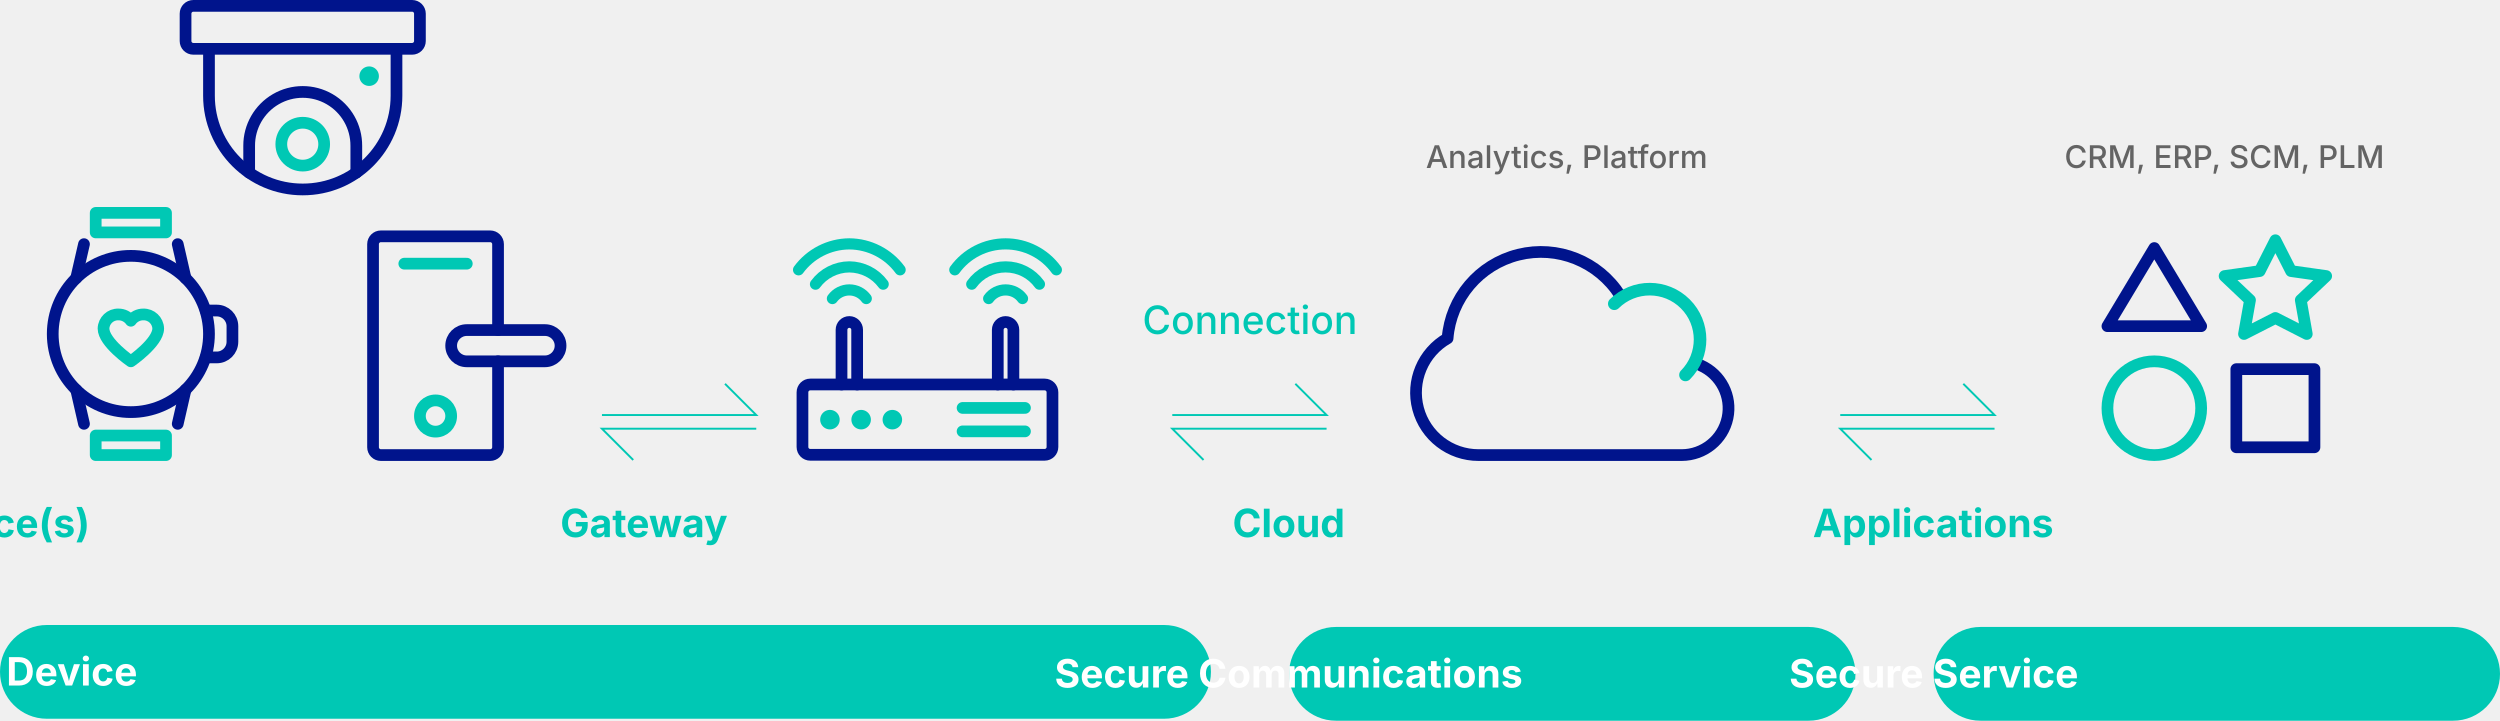
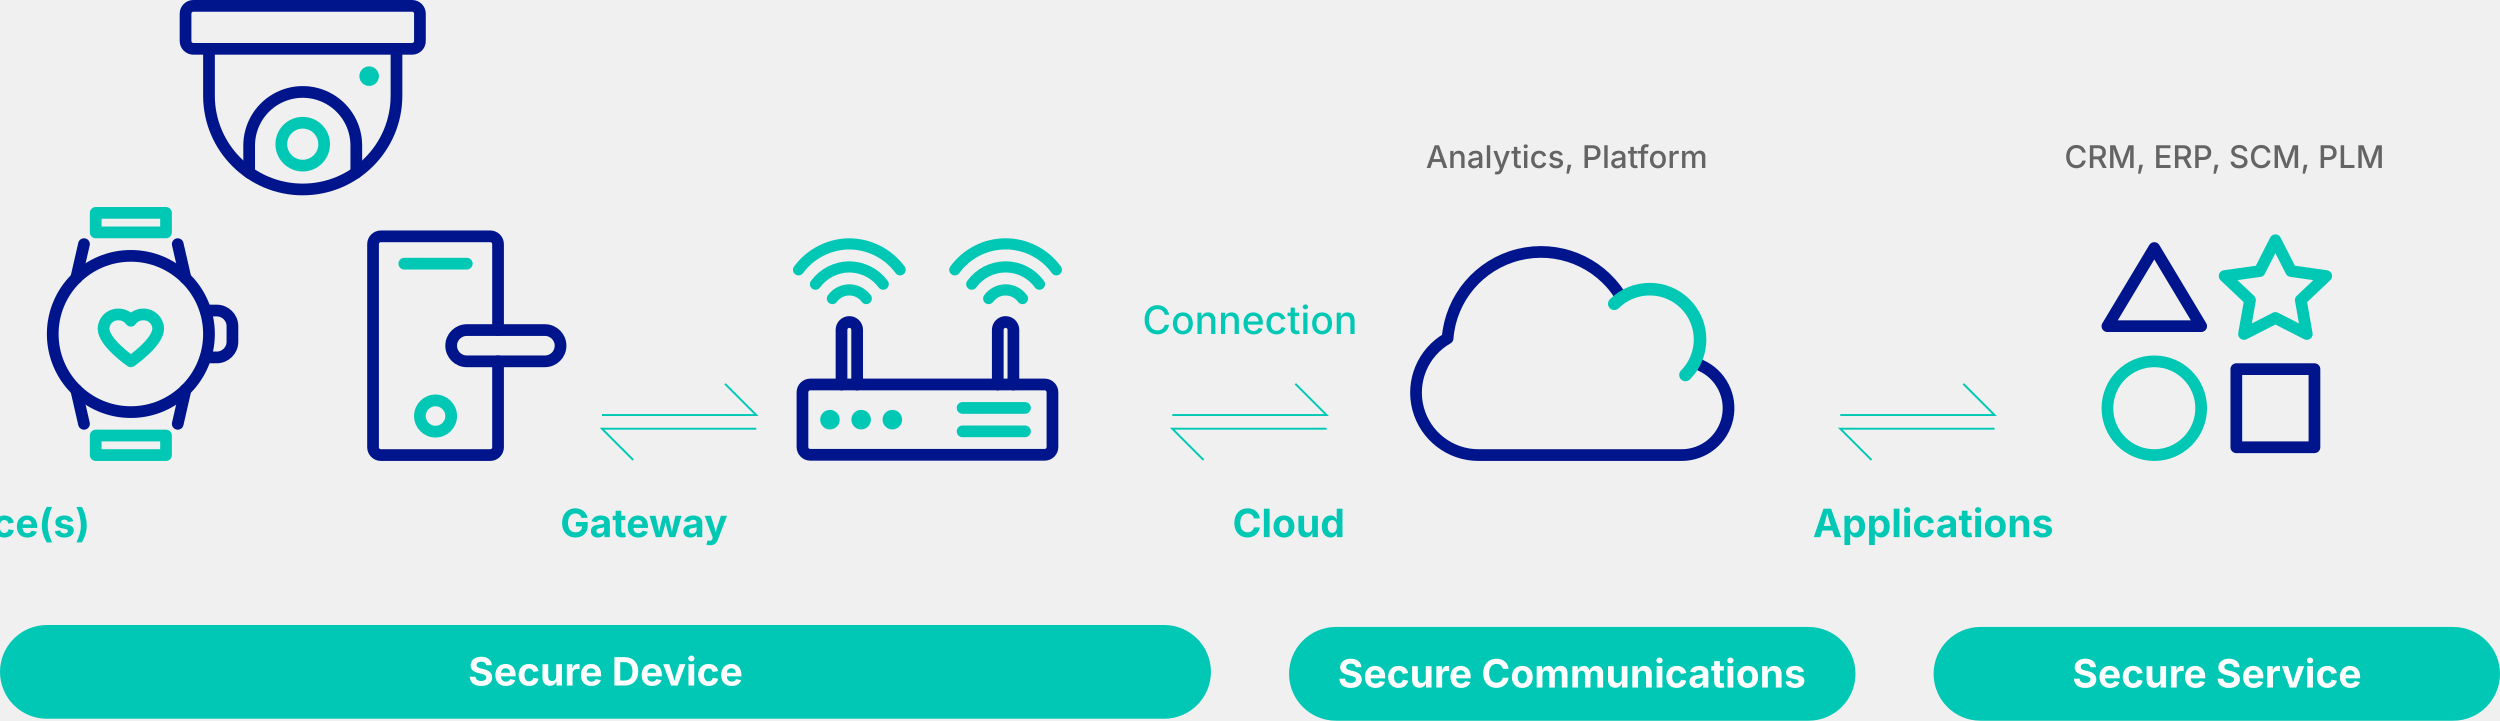
<svg xmlns="http://www.w3.org/2000/svg" width="1280" height="369" viewBox="0 0 1280 369">
-   <defs>
-     <clipPath id="smuz1uiroa">
-       <path data-name="사각형 3344" style="fill:none" d="M0 0h98v130H0z" />
-     </clipPath>
-     <clipPath id="ozph9jz36b">
-       <path data-name="사각형 3347" style="fill:none" d="M0 0h102v118H0z" />
-     </clipPath>
-     <clipPath id="i9nqwzxzuc">
-       <path data-name="사각형 3349" style="fill:none" d="M0 0h126v100H0z" />
-     </clipPath>
-     <clipPath id="l0bc20jh6d">
-       <path data-name="사각형 3351" style="fill:none" d="M0 0h137.72v113.86H0z" />
-     </clipPath>
-     <clipPath id="ixs9wdg5se">
-       <path data-name="사각형 3352" style="fill:none" d="M0 0h166v110H0z" />
-     </clipPath>
-     <clipPath id="zvnuufad8f">
-       <path data-name="사각형 3354" style="fill:none" d="M0 0h118v116H0z" />
-     </clipPath>
-     <clipPath id="s13hkospgg">
-       <path data-name="사각형 3355" style="fill:none" d="M0 0h81.414v39.707H0z" />
-     </clipPath>
-   </defs>
-   <g data-name="그룹 7836" transform="translate(-320 -5937)">
+   <g data-name="그룹 7867" transform="translate(-320 -5937)">
    <rect data-name="사각형 3294" width="620" height="48" rx="24" transform="translate(320 6257)" style="fill:#00c8b4" />
    <rect data-name="사각형 3295" width="290" height="48" rx="24" transform="translate(980 6258)" style="fill:#00c8b4" />
    <rect data-name="사각형 3296" width="290" height="48" rx="24" transform="translate(1310 6258)" style="fill:#00c8b4" />
-     <text data-name="Secure Device" transform="translate(320 6269)" font-family="Inter" style="font-weight:700;font-size:20px;fill:#fff">
-       <tspan x="-70.27" y="19">Secure Device</tspan>
+     <text data-name="Secure Device" transform="translate(630 6288)" style="font-family:Inter-Bold,Inter;font-weight:700;font-size:20px;fill:#fff">
+       <tspan x="-70.27" y="0">Secure Device</tspan>
    </text>
-     <text data-name="Secure Communications" transform="translate(980 6270)" style="font-family:Inter;font-weight:700;font-size:20px;fill:#fff">
-       <tspan x="-120.05" y="19">Secure Communications</tspan>
+     <text data-name="Secure Communications" transform="translate(1125 6289)" style="font-family:Inter-Bold,Inter;font-weight:700;font-size:20px;fill:#fff">
+       <tspan x="-120.05" y="0">Secure Communications</tspan>
    </text>
-     <text data-name="Secure Service" transform="translate(1310 6270)" style="font-family:Inter;font-weight:700;font-size:20px;fill:#fff">
-       <tspan x="-73.956" y="19" xml:space="preserve">Secure Service         </tspan>
+     <text data-name="Secure Service" transform="translate(1455 6289)" style="font-family:Inter-Bold,Inter;font-weight:700;font-size:20px;fill:#fff">
+       <tspan x="-73.956" y="0">Secure Service</tspan>
    </text>
-     <g data-name="그룹 7782">
-       <text data-name="Device(s)" transform="translate(320 6193)" style="font-family:Inter;font-weight:700;font-size:20px;fill:#00c8b4">
-         <tspan x="-47.326" y="19">Device(s)</tspan>
-       </text>
-       <text transform="translate(650 6193)" style="font-family:Inter;font-weight:700;font-size:20px;fill:#00c8b4">
-         <tspan x="-43.136" y="19">Gateway</tspan>
-       </text>
-       <text transform="translate(960 6108)" style="font-family:Inter;font-weight:500;font-size:20px;fill:#00c8b4">
-         <tspan x="-55.078" y="0">Connection</tspan>
-       </text>
-       <text transform="translate(980 6193)" style="font-family:Inter;font-weight:700;font-size:20px;fill:#00c8b4">
-         <tspan x="-28.949" y="19">Cloud</tspan>
-       </text>
-       <text data-name="Analytics, Platform" transform="translate(1122 6023)" style="fill:#646464;font-size:16px;font-family:Inter;font-weight:500">
-         <tspan x="-71.952" y="0">Analytics, Platform</tspan>
-       </text>
-       <text data-name="CRM, ERP, SCM, PLM" transform="translate(1458 6023)" font-family="Inter" style="fill:#646464;font-size:16px;font-weight:500">
-         <tspan x="-81.014" y="0">CRM, ERP, SCM, PLM</tspan>
-       </text>
-       <text transform="translate(1310 6193)" style="font-family:Inter;font-weight:700;font-size:20px;fill:#00c8b4">
-         <tspan x="-61.822" y="19">Applications</tspan>
-       </text>
-       <g data-name="그룹 7743">
-         <g data-name="그룹 7731">
-           <g data-name="그룹 7730" style="clip-path:url(#smuz1uiroa)" transform="translate(344 6043)">
-             <path data-name="패스 15837" d="M81.33 53H87a8.024 8.024 0 0 1 8 8v8a8.024 8.024 0 0 1-8 8h-5.67" style="stroke-width:6px;stroke-linecap:round;stroke-linejoin:round;stroke:#00148c;fill:none" />
-             <path data-name="패스 15838" d="M49.364 55A7.755 7.755 0 0 0 43 58.223 7.753 7.753 0 0 0 36.637 55 7.428 7.428 0 0 0 29 62.2C29 69.376 43 79 43 79s14-9.624 14-16.8a7.428 7.428 0 0 0-7.636-7.2z" style="stroke:#00c8b4;stroke-width:6px;stroke-linecap:round;stroke-linejoin:round;fill:none" />
-             <circle data-name="타원 122" cx="40" cy="40" r="40" transform="translate(3 25)" style="stroke-width:6px;stroke-linecap:round;stroke-linejoin:round;stroke:#00148c;fill:none" />
-             <path data-name="선 4823" transform="translate(15 19)" style="stroke-width:6px;stroke-linecap:round;stroke-linejoin:round;stroke:#00148c;fill:none" d="M4 0 0 17.438" />
-             <path data-name="선 4824" transform="translate(67 19)" style="stroke-width:6px;stroke-linecap:round;stroke-linejoin:round;stroke:#00148c;fill:none" d="M4 17.438 0 0" />
-             <path data-name="선 4825" transform="translate(67 93.562)" style="stroke-width:6px;stroke-linecap:round;stroke-linejoin:round;stroke:#00148c;fill:none" d="M0 17.438 4 0" />
-             <path data-name="선 4826" transform="translate(15 93.562)" style="stroke-width:6px;stroke-linecap:round;stroke-linejoin:round;stroke:#00148c;fill:none" d="m0 0 4 17.438" />
-             <path data-name="사각형 3342" transform="translate(25 117)" style="stroke:#00c8b4;stroke-width:6px;stroke-linecap:round;stroke-linejoin:round;fill:none" d="M0 0h36v10H0z" />
-             <path data-name="사각형 3343" transform="translate(25 3)" style="stroke:#00c8b4;stroke-width:6px;stroke-linecap:round;stroke-linejoin:round;fill:none" d="M0 0h36v10H0z" />
-           </g>
-         </g>
-         <g data-name="그룹 7736">
-           <path data-name="선 4827" transform="translate(527 6072)" style="stroke:#00c8b4;stroke-width:6px;stroke-linecap:round;stroke-linejoin:round;fill:none" d="M0 0h32" />
-           <g data-name="그룹 7735">
-             <g data-name="그룹 7734" style="clip-path:url(#ozph9jz36b)" transform="translate(508 6055)">
-               <path data-name="패스 15842" d="M67 67v44a4.012 4.012 0 0 1-4 4H7a4.012 4.012 0 0 1-4-4V7a4.012 4.012 0 0 1 4-4h56a4.012 4.012 0 0 1 4 4v44" style="stroke-width:6px;stroke-linecap:round;stroke-linejoin:round;stroke:#00148c;fill:none" />
-               <path data-name="패스 15843" d="M91 67H51a8 8 0 0 1 0-16h40a8 8 0 0 1 0 16z" style="stroke-width:6px;stroke-linecap:round;stroke-linejoin:round;stroke:#00148c;fill:none" />
-               <circle data-name="타원 125" cx="8" cy="8" r="8" transform="translate(27 87)" style="stroke:#00c8b4;stroke-width:6px;stroke-linecap:round;stroke-linejoin:round;fill:none" />
-             </g>
-           </g>
-         </g>
-         <g data-name="그룹 7739">
-           <path data-name="선 4828" transform="translate(509 5976)" style="stroke-width:9.993px;stroke:#00c8b4;stroke-linecap:round;stroke-linejoin:round;fill:none" d="M0 0h0" />
-           <g data-name="그룹 7738">
-             <g data-name="그룹 7737" style="clip-path:url(#i9nqwzxzuc)" transform="translate(412 5937)">
-               <path data-name="패스 15844" d="M15 25v24a48 48 0 0 0 96 0V25" style="stroke-width:6px;stroke-linecap:round;stroke-linejoin:round;stroke:#00148c;fill:none" />
-               <rect data-name="사각형 3348" width="120" height="22" rx="4" transform="translate(3 3)" style="stroke-width:6px;stroke-linecap:round;stroke-linejoin:round;stroke:#00148c;fill:none" />
-               <path data-name="패스 15845" d="M35.571 88.382V74.668a27.429 27.429 0 1 1 54.857 0v13.714" style="stroke-width:6px;stroke-linecap:round;stroke-linejoin:round;stroke:#00148c;fill:none" />
-               <path data-name="패스 15846" d="M73.971 73.82A10.972 10.972 0 1 1 63 62.849 10.971 10.971 0 0 1 73.971 73.82z" style="stroke:#00c8b4;stroke-width:6px;stroke-linecap:round;stroke-linejoin:round;fill:none" />
-             </g>
-           </g>
-         </g>
-       </g>
-       <g data-name="그룹 7742">
-         <path data-name="선 4829" transform="translate(812.837 6145.86)" style="stroke-width:5.996px;stroke:#00c8b4;stroke-linecap:round;stroke-linejoin:round;fill:none" d="M0 0h31.954" />
-         <g data-name="그룹 7741">
-           <g data-name="그룹 7740" style="clip-path:url(#l0bc20jh6d)" transform="translate(726 6059)">
-             <path data-name="패스 15847" d="M20.194 30.86a10.7 10.7 0 0 1 17.333 0" style="stroke-width:5.72px;stroke:#00c8b4;stroke-linecap:round;stroke-linejoin:round;fill:none" />
-             <path data-name="패스 15848" d="M11.527 23.5a21.707 21.707 0 0 1 17.333-8.854A21.71 21.71 0 0 1 46.194 23.5" style="stroke-width:5.72px;stroke:#00c8b4;stroke-linecap:round;stroke-linejoin:round;fill:none" />
-             <path data-name="패스 15849" d="M2.86 16.143a32.564 32.564 0 0 1 26-13.283 32.564 32.564 0 0 1 26 13.283" style="stroke-width:5.72px;stroke:#00c8b4;stroke-linecap:round;stroke-linejoin:round;fill:none" />
-             <path data-name="패스 15850" d="M100.193 30.86a10.7 10.7 0 0 1 17.333 0" style="stroke-width:5.72px;stroke:#00c8b4;stroke-linecap:round;stroke-linejoin:round;fill:none" />
-             <path data-name="패스 15851" d="M91.527 23.5a21.393 21.393 0 0 1 34.667 0" style="stroke-width:5.72px;stroke:#00c8b4;stroke-linecap:round;stroke-linejoin:round;fill:none" />
-             <path data-name="패스 15852" d="M82.86 16.143a32.088 32.088 0 0 1 52 0" style="stroke-width:5.72px;stroke:#00c8b4;stroke-linecap:round;stroke-linejoin:round;fill:none" />
-             <rect data-name="사각형 3350" width="128" height="36" rx="4" transform="translate(4.86 74.86)" style="stroke-width:6px;stroke-linecap:round;stroke-linejoin:round;stroke:#00148c;fill:none" />
-             <path data-name="선 4830" transform="translate(18.927 92.86)" style="stroke-width:9.993px;stroke:#00c8b4;stroke-linecap:round;stroke-linejoin:round;fill:none" d="M0 0h0" />
-             <path data-name="선 4831" transform="translate(34.904 92.86)" style="stroke-width:9.993px;stroke:#00c8b4;stroke-linecap:round;stroke-linejoin:round;fill:none" d="M0 0h0" />
-             <path data-name="선 4832" transform="translate(50.88 92.86)" style="stroke-width:9.993px;stroke:#00c8b4;stroke-linecap:round;stroke-linejoin:round;fill:none" d="M0 0h0" />
-             <path data-name="선 4833" transform="translate(86.837 98.86)" style="stroke-width:5.996px;stroke:#00c8b4;stroke-linecap:round;stroke-linejoin:round;fill:none" d="M0 0h31.954" />
-             <path data-name="패스 15853" d="M24.86 74.86v-28a4 4 0 0 1 8 0v28" style="stroke-width:6px;stroke-linecap:round;stroke-linejoin:round;stroke:#00148c;fill:none" />
-             <path data-name="패스 15854" d="M104.86 74.86v-28a4 4 0 0 1 8 0v28" style="stroke-width:6px;stroke-linecap:round;stroke-linejoin:round;stroke:#00148c;fill:none" />
-           </g>
-         </g>
-       </g>
-       <g data-name="그룹 7745">
-         <g data-name="그룹 7744" style="clip-path:url(#ixs9wdg5se)" transform="translate(1042 6063)">
-           <path data-name="패스 15855" d="M107.5 25.239a47.987 47.987 0 0 0-88.338 21.978A31.985 31.985 0 0 0 35 107h104a24 24 0 0 0 9.749-45.937" style="stroke-width:6px;stroke-linecap:round;stroke-linejoin:round;stroke:#00148c;fill:none" />
-           <path data-name="패스 15856" d="M104.515 29.52a25.775 25.775 0 0 1 36.451 36.451" style="stroke-width:6.444px;stroke:#00c8b4;stroke-linecap:round;stroke-linejoin:round;fill:none" />
-         </g>
-       </g>
-       <g data-name="그룹 7747">
-         <g data-name="그룹 7746" style="clip-path:url(#zvnuufad8f)" transform="translate(1396 6057)">
-           <circle data-name="타원 126" cx="24" cy="24" r="24" transform="translate(3 65)" style="stroke:#00c8b4;stroke-width:6px;stroke-linecap:round;stroke-linejoin:round;fill:none" />
-           <path data-name="사각형 3353" transform="translate(69 69)" style="stroke-width:6px;stroke-linecap:round;stroke-linejoin:round;stroke:#00148c;fill:none" d="M0 0h40v40H0z" />
-           <path data-name="패스 15857" d="M27 7 3 47h48z" style="stroke-width:6px;stroke-linecap:round;stroke-linejoin:round;stroke:#00148c;fill:none" />
-           <path data-name="패스 15858" d="M89 42.8 72.931 51 76 33.634l-13-12.3L80.966 18.8 89 3l8.034 15.8L115 21.335l-13 12.3L105.069 51z" style="stroke:#00c8b4;stroke-width:6px;stroke-linecap:round;stroke-linejoin:round;fill:none" />
-         </g>
-       </g>
-       <g data-name="그룹 7749">
-         <g data-name="그룹 7748" style="clip-path:url(#s13hkospgg)" transform="translate(627 6133.153)">
-           <path data-name="패스 15859" d="M1.207 16.354h79l-16-16" style="stroke-miterlimit:10;stroke:#00c8b4;fill:none" />
-           <path data-name="패스 15860" d="M80.207 23.354h-79l16 16" style="stroke-miterlimit:10;stroke:#00c8b4;fill:none" />
-         </g>
-       </g>
-       <g data-name="그룹 7750">
-         <g data-name="그룹 7748" style="clip-path:url(#s13hkospgg)" transform="translate(919 6133.153)">
-           <path data-name="패스 15859" d="M1.207 16.354h79l-16-16" style="stroke-miterlimit:10;stroke:#00c8b4;fill:none" />
-           <path data-name="패스 15860" d="M80.207 23.354h-79l16 16" style="stroke-miterlimit:10;stroke:#00c8b4;fill:none" />
-         </g>
-       </g>
-       <g data-name="그룹 7751">
-         <g data-name="그룹 7748" style="clip-path:url(#s13hkospgg)" transform="translate(1261 6133.153)">
-           <path data-name="패스 15859" d="M1.207 16.354h79l-16-16" style="stroke-miterlimit:10;stroke:#00c8b4;fill:none" />
-           <path data-name="패스 15860" d="M80.207 23.354h-79l16 16" style="stroke-miterlimit:10;stroke:#00c8b4;fill:none" />
-         </g>
-       </g>
-     </g>
+     <text data-name="Device(s)" transform="translate(320 6193)" style="font-family:Inter-Bold,Inter;font-weight:700;font-size:20px;fill:#00c8b4">
+       <tspan x="-47.326" y="19">Device(s)</tspan>
+     </text>
+     <text transform="translate(650 6193)" style="font-family:Inter-Bold,Inter;font-weight:700;font-size:20px;fill:#00c8b4">
+       <tspan x="-43.136" y="19">Gateway</tspan>
+     </text>
+     <text transform="translate(960 6108)" style="font-family:Inter-Medium,Inter;font-weight:500;font-size:20px;fill:#00c8b4">
+       <tspan x="-55.078" y="0">Connection</tspan>
+     </text>
+     <text transform="translate(980 6193)" style="font-family:Inter-Bold,Inter;font-weight:700;font-size:20px;fill:#00c8b4">
+       <tspan x="-28.949" y="19">Cloud</tspan>
+     </text>
+     <text data-name="Analytics, Platform" transform="translate(1122 6023)" style="fill:#646464;font-size:16px;font-family:Inter-Medium,Inter;font-weight:500">
+       <tspan x="-71.952" y="0">Analytics, Platform</tspan>
+     </text>
+     <text data-name="CRM, ERP, SCM, PLM" transform="translate(1458 6023)" style="fill:#646464;font-size:16px;font-family:Inter-Medium,Inter;font-weight:500">
+       <tspan x="-81.014" y="0">CRM, ERP, SCM, PLM</tspan>
+     </text>
+     <text transform="translate(1310 6193)" style="font-family:Inter-Bold,Inter;font-weight:700;font-size:20px;fill:#00c8b4">
+       <tspan x="-61.822" y="19">Applications</tspan>
+     </text>
+     <path data-name="패스 15837" d="M81.33 53H87a8.024 8.024 0 0 1 8 8v8a8.024 8.024 0 0 1-8 8h-5.67" transform="translate(344 6043)" style="stroke-width:6px;stroke-linecap:round;stroke-linejoin:round;stroke:#00148c;fill:none" />
+     <path data-name="패스 15838" d="M49.364 55A7.755 7.755 0 0 0 43 58.223 7.753 7.753 0 0 0 36.637 55 7.428 7.428 0 0 0 29 62.2C29 69.376 43 79 43 79s14-9.624 14-16.8a7.428 7.428 0 0 0-7.636-7.2z" transform="translate(344 6043)" style="stroke:#00c8b4;stroke-width:6px;stroke-linecap:round;stroke-linejoin:round;fill:none" />
+     <circle data-name="타원 122" cx="40" cy="40" r="40" transform="translate(347 6068)" style="stroke-width:6px;stroke-linecap:round;stroke-linejoin:round;stroke:#00148c;fill:none" />
+     <path data-name="선 4823" transform="translate(359 6062)" style="stroke-width:6px;stroke-linecap:round;stroke-linejoin:round;stroke:#00148c;fill:none" d="M4 0 0 17.438" />
+     <path data-name="선 4824" transform="translate(411 6062)" style="stroke-width:6px;stroke-linecap:round;stroke-linejoin:round;stroke:#00148c;fill:none" d="M4 17.438 0 0" />
+     <path data-name="선 4825" transform="translate(411 6136.562)" style="stroke-width:6px;stroke-linecap:round;stroke-linejoin:round;stroke:#00148c;fill:none" d="M0 17.438 4 0" />
+     <path data-name="선 4826" transform="translate(359 6136.562)" style="stroke-width:6px;stroke-linecap:round;stroke-linejoin:round;stroke:#00148c;fill:none" d="m0 0 4 17.438" />
+     <path data-name="사각형 3342" transform="translate(369 6160)" style="stroke:#00c8b4;stroke-width:6px;stroke-linecap:round;stroke-linejoin:round;fill:none" d="M0 0h36v10H0z" />
+     <path data-name="사각형 3343" transform="translate(369 6046)" style="stroke:#00c8b4;stroke-width:6px;stroke-linecap:round;stroke-linejoin:round;fill:none" d="M0 0h36v10H0z" />
+     <path data-name="사각형 3344" transform="translate(344 6043)" style="fill:none" d="M0 0h98v130H0z" />
+     <path data-name="선 4827" transform="translate(527 6072)" style="stroke:#00c8b4;stroke-width:6px;stroke-linecap:round;stroke-linejoin:round;fill:none" d="M0 0h32" />
+     <path data-name="패스 15842" d="M67 67v44a4.012 4.012 0 0 1-4 4H7a4.012 4.012 0 0 1-4-4V7a4.012 4.012 0 0 1 4-4h56a4.012 4.012 0 0 1 4 4v44" transform="translate(508 6055)" style="stroke-width:6px;stroke-linecap:round;stroke-linejoin:round;stroke:#00148c;fill:none" />
+     <path data-name="패스 15843" d="M91 67H51a8 8 0 0 1 0-16h40a8 8 0 0 1 0 16z" transform="translate(508 6055)" style="stroke-width:6px;stroke-linecap:round;stroke-linejoin:round;stroke:#00148c;fill:none" />
+     <circle data-name="타원 125" cx="8" cy="8" r="8" transform="translate(535 6142)" style="stroke:#00c8b4;stroke-width:6px;stroke-linecap:round;stroke-linejoin:round;fill:none" />
+     <path data-name="사각형 3347" transform="translate(508 6055)" style="fill:none" d="M0 0h102v118H0z" />
+     <path data-name="선 4828" transform="translate(509 5976)" style="stroke-width:9.993px;stroke:#00c8b4;stroke-linecap:round;stroke-linejoin:round;fill:none" d="M0 0h0" />
+     <path data-name="패스 15844" d="M15 25v24a48 48 0 0 0 96 0V25" transform="translate(412 5937)" style="stroke-width:6px;stroke-linecap:round;stroke-linejoin:round;stroke:#00148c;fill:none" />
+     <rect data-name="사각형 3348" width="120" height="22" rx="4" transform="translate(415 5940)" style="stroke-width:6px;stroke-linecap:round;stroke-linejoin:round;stroke:#00148c;fill:none" />
+     <path data-name="패스 15845" d="M35.571 88.382V74.668a27.429 27.429 0 1 1 54.857 0v13.714" transform="translate(412 5937)" style="stroke-width:6px;stroke-linecap:round;stroke-linejoin:round;stroke:#00148c;fill:none" />
+     <path data-name="패스 15846" d="M73.971 73.82A10.972 10.972 0 1 1 63 62.849 10.971 10.971 0 0 1 73.971 73.82z" transform="translate(412 5937)" style="stroke:#00c8b4;stroke-width:6px;stroke-linecap:round;stroke-linejoin:round;fill:none" />
+     <path data-name="사각형 3349" transform="translate(412 5937)" style="fill:none" d="M0 0h126v100H0z" />
+     <path data-name="선 4829" transform="translate(812.837 6145.86)" style="stroke-width:5.996px;stroke:#00c8b4;stroke-linecap:round;stroke-linejoin:round;fill:none" d="M0 0h31.954" />
+     <path data-name="패스 15847" d="M20.194 30.86a10.7 10.7 0 0 1 17.333 0" transform="translate(726 6059)" style="stroke-width:5.72px;stroke:#00c8b4;stroke-linecap:round;stroke-linejoin:round;fill:none" />
+     <path data-name="패스 15848" d="M11.527 23.5a21.707 21.707 0 0 1 17.333-8.854A21.71 21.71 0 0 1 46.194 23.5" transform="translate(726 6059)" style="stroke-width:5.72px;stroke:#00c8b4;stroke-linecap:round;stroke-linejoin:round;fill:none" />
+     <path data-name="패스 15849" d="M2.86 16.143a32.564 32.564 0 0 1 26-13.283 32.564 32.564 0 0 1 26 13.283" transform="translate(726 6059)" style="stroke-width:5.72px;stroke:#00c8b4;stroke-linecap:round;stroke-linejoin:round;fill:none" />
+     <path data-name="패스 15850" d="M100.193 30.86a10.7 10.7 0 0 1 17.333 0" transform="translate(726 6059)" style="stroke-width:5.72px;stroke:#00c8b4;stroke-linecap:round;stroke-linejoin:round;fill:none" />
+     <path data-name="패스 15851" d="M91.527 23.5a21.393 21.393 0 0 1 34.667 0" transform="translate(726 6059)" style="stroke-width:5.72px;stroke:#00c8b4;stroke-linecap:round;stroke-linejoin:round;fill:none" />
+     <path data-name="패스 15852" d="M82.86 16.143a32.088 32.088 0 0 1 52 0" transform="translate(726 6059)" style="stroke-width:5.72px;stroke:#00c8b4;stroke-linecap:round;stroke-linejoin:round;fill:none" />
+     <rect data-name="사각형 3350" width="128" height="36" rx="4" transform="translate(730.86 6133.86)" style="stroke-width:6px;stroke-linecap:round;stroke-linejoin:round;stroke:#00148c;fill:none" />
+     <path data-name="선 4830" transform="translate(744.927 6151.86)" style="stroke-width:9.993px;stroke:#00c8b4;stroke-linecap:round;stroke-linejoin:round;fill:none" d="M0 0h0" />
+     <path data-name="선 4831" transform="translate(760.904 6151.86)" style="stroke-width:9.993px;stroke:#00c8b4;stroke-linecap:round;stroke-linejoin:round;fill:none" d="M0 0h0" />
+     <path data-name="선 4832" transform="translate(776.88 6151.86)" style="stroke-width:9.993px;stroke:#00c8b4;stroke-linecap:round;stroke-linejoin:round;fill:none" d="M0 0h0" />
+     <path data-name="선 4833" transform="translate(812.837 6157.86)" style="stroke-width:5.996px;stroke:#00c8b4;stroke-linecap:round;stroke-linejoin:round;fill:none" d="M0 0h31.954" />
+     <path data-name="패스 15853" d="M24.86 74.86v-28a4 4 0 0 1 8 0v28" transform="translate(726 6059)" style="stroke-width:6px;stroke-linecap:round;stroke-linejoin:round;stroke:#00148c;fill:none" />
+     <path data-name="패스 15854" d="M104.86 74.86v-28a4 4 0 0 1 8 0v28" transform="translate(726 6059)" style="stroke-width:6px;stroke-linecap:round;stroke-linejoin:round;stroke:#00148c;fill:none" />
+     <path data-name="사각형 3351" transform="translate(726 6059)" style="fill:none" d="M0 0h137.72v113.86H0z" />
+     <path data-name="패스 15855" d="M107.5 25.239a47.987 47.987 0 0 0-88.338 21.978A31.985 31.985 0 0 0 35 107h104a24 24 0 0 0 9.749-45.937" transform="translate(1042 6063)" style="stroke-width:6px;stroke-linecap:round;stroke-linejoin:round;stroke:#00148c;fill:none" />
+     <path data-name="패스 15856" d="M104.515 29.52a25.775 25.775 0 0 1 36.451 36.451" transform="translate(1042 6063)" style="stroke-width:6.444px;stroke:#00c8b4;stroke-linecap:round;stroke-linejoin:round;fill:none" />
+     <path data-name="사각형 3352" transform="translate(1042 6063)" style="fill:none" d="M0 0h166v110H0z" />
+     <circle data-name="타원 126" cx="24" cy="24" r="24" transform="translate(1399 6122)" style="stroke:#00c8b4;stroke-width:6px;stroke-linecap:round;stroke-linejoin:round;fill:none" />
+     <path data-name="사각형 3353" transform="translate(1465 6126)" style="stroke-width:6px;stroke-linecap:round;stroke-linejoin:round;stroke:#00148c;fill:none" d="M0 0h40v40H0z" />
+     <path data-name="패스 15857" d="M27 7 3 47h48z" transform="translate(1396 6057)" style="stroke-width:6px;stroke-linecap:round;stroke-linejoin:round;stroke:#00148c;fill:none" />
+     <path data-name="패스 15858" d="M89 42.8 72.931 51 76 33.634l-13-12.3L80.966 18.8 89 3l8.034 15.8L115 21.335l-13 12.3L105.069 51z" transform="translate(1396 6057)" style="stroke:#00c8b4;stroke-width:6px;stroke-linecap:round;stroke-linejoin:round;fill:none" />
+     <path data-name="사각형 3354" transform="translate(1396 6057)" style="fill:none" d="M0 0h118v116H0z" />
+     <path data-name="패스 15859" d="M1.207 16.354h79l-16-16" transform="translate(627 6133.153)" style="stroke-miterlimit:10;stroke:#00c8b4;fill:none" />
+     <path data-name="패스 15860" d="M80.207 23.354h-79l16 16" transform="translate(627 6133.153)" style="stroke-miterlimit:10;stroke:#00c8b4;fill:none" />
+     <path data-name="사각형 3355" transform="translate(627 6133.153)" style="fill:none" d="M0 0h81.414v39.707H0z" />
+     <path data-name="패스 15859" d="M1.207 16.354h79l-16-16" transform="translate(919 6133.153)" style="stroke-miterlimit:10;stroke:#00c8b4;fill:none" />
+     <path data-name="패스 15860" d="M80.207 23.354h-79l16 16" transform="translate(919 6133.153)" style="stroke-miterlimit:10;stroke:#00c8b4;fill:none" />
+     <path data-name="사각형 3355" transform="translate(919 6133.153)" style="fill:none" d="M0 0h81.414v39.707H0z" />
+     <path data-name="패스 15859" d="M1.207 16.354h79l-16-16" transform="translate(1261 6133.153)" style="stroke-miterlimit:10;stroke:#00c8b4;fill:none" />
+     <path data-name="패스 15860" d="M80.207 23.354h-79l16 16" transform="translate(1261 6133.153)" style="stroke-miterlimit:10;stroke:#00c8b4;fill:none" />
+     <path data-name="사각형 3355" transform="translate(1261 6133.153)" style="fill:none" d="M0 0h81.414v39.707H0z" />
  </g>
</svg>
